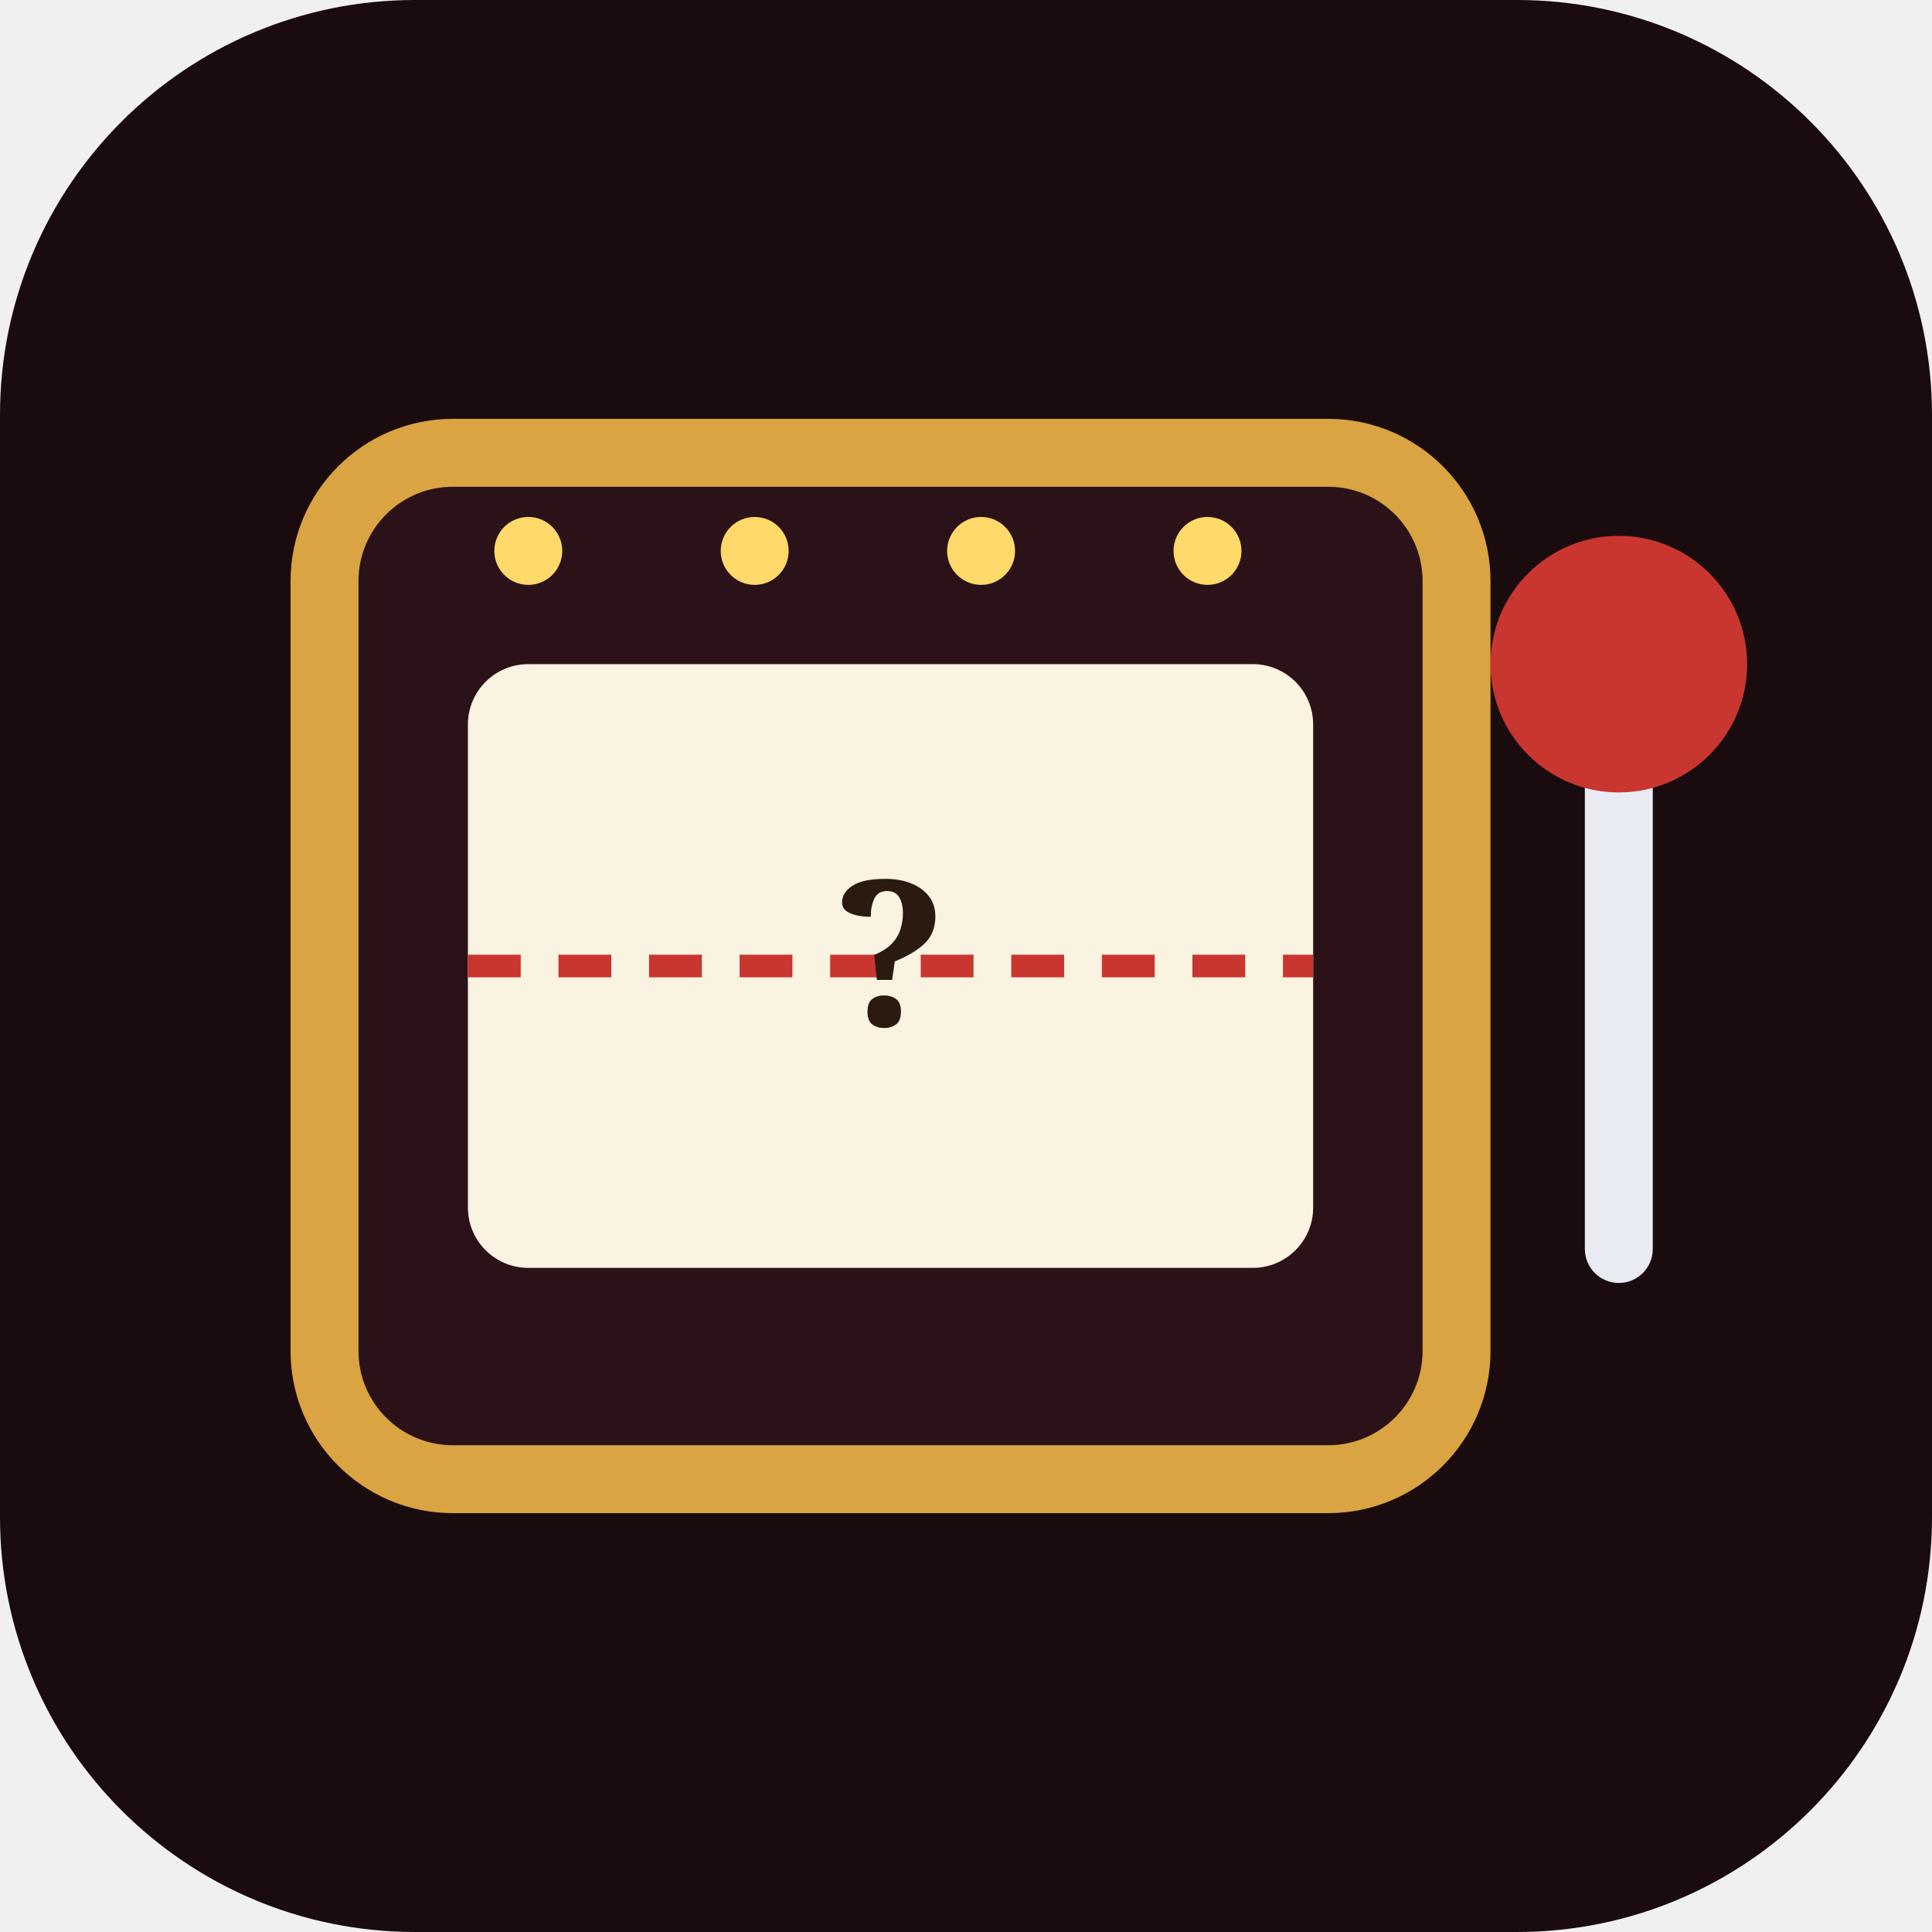
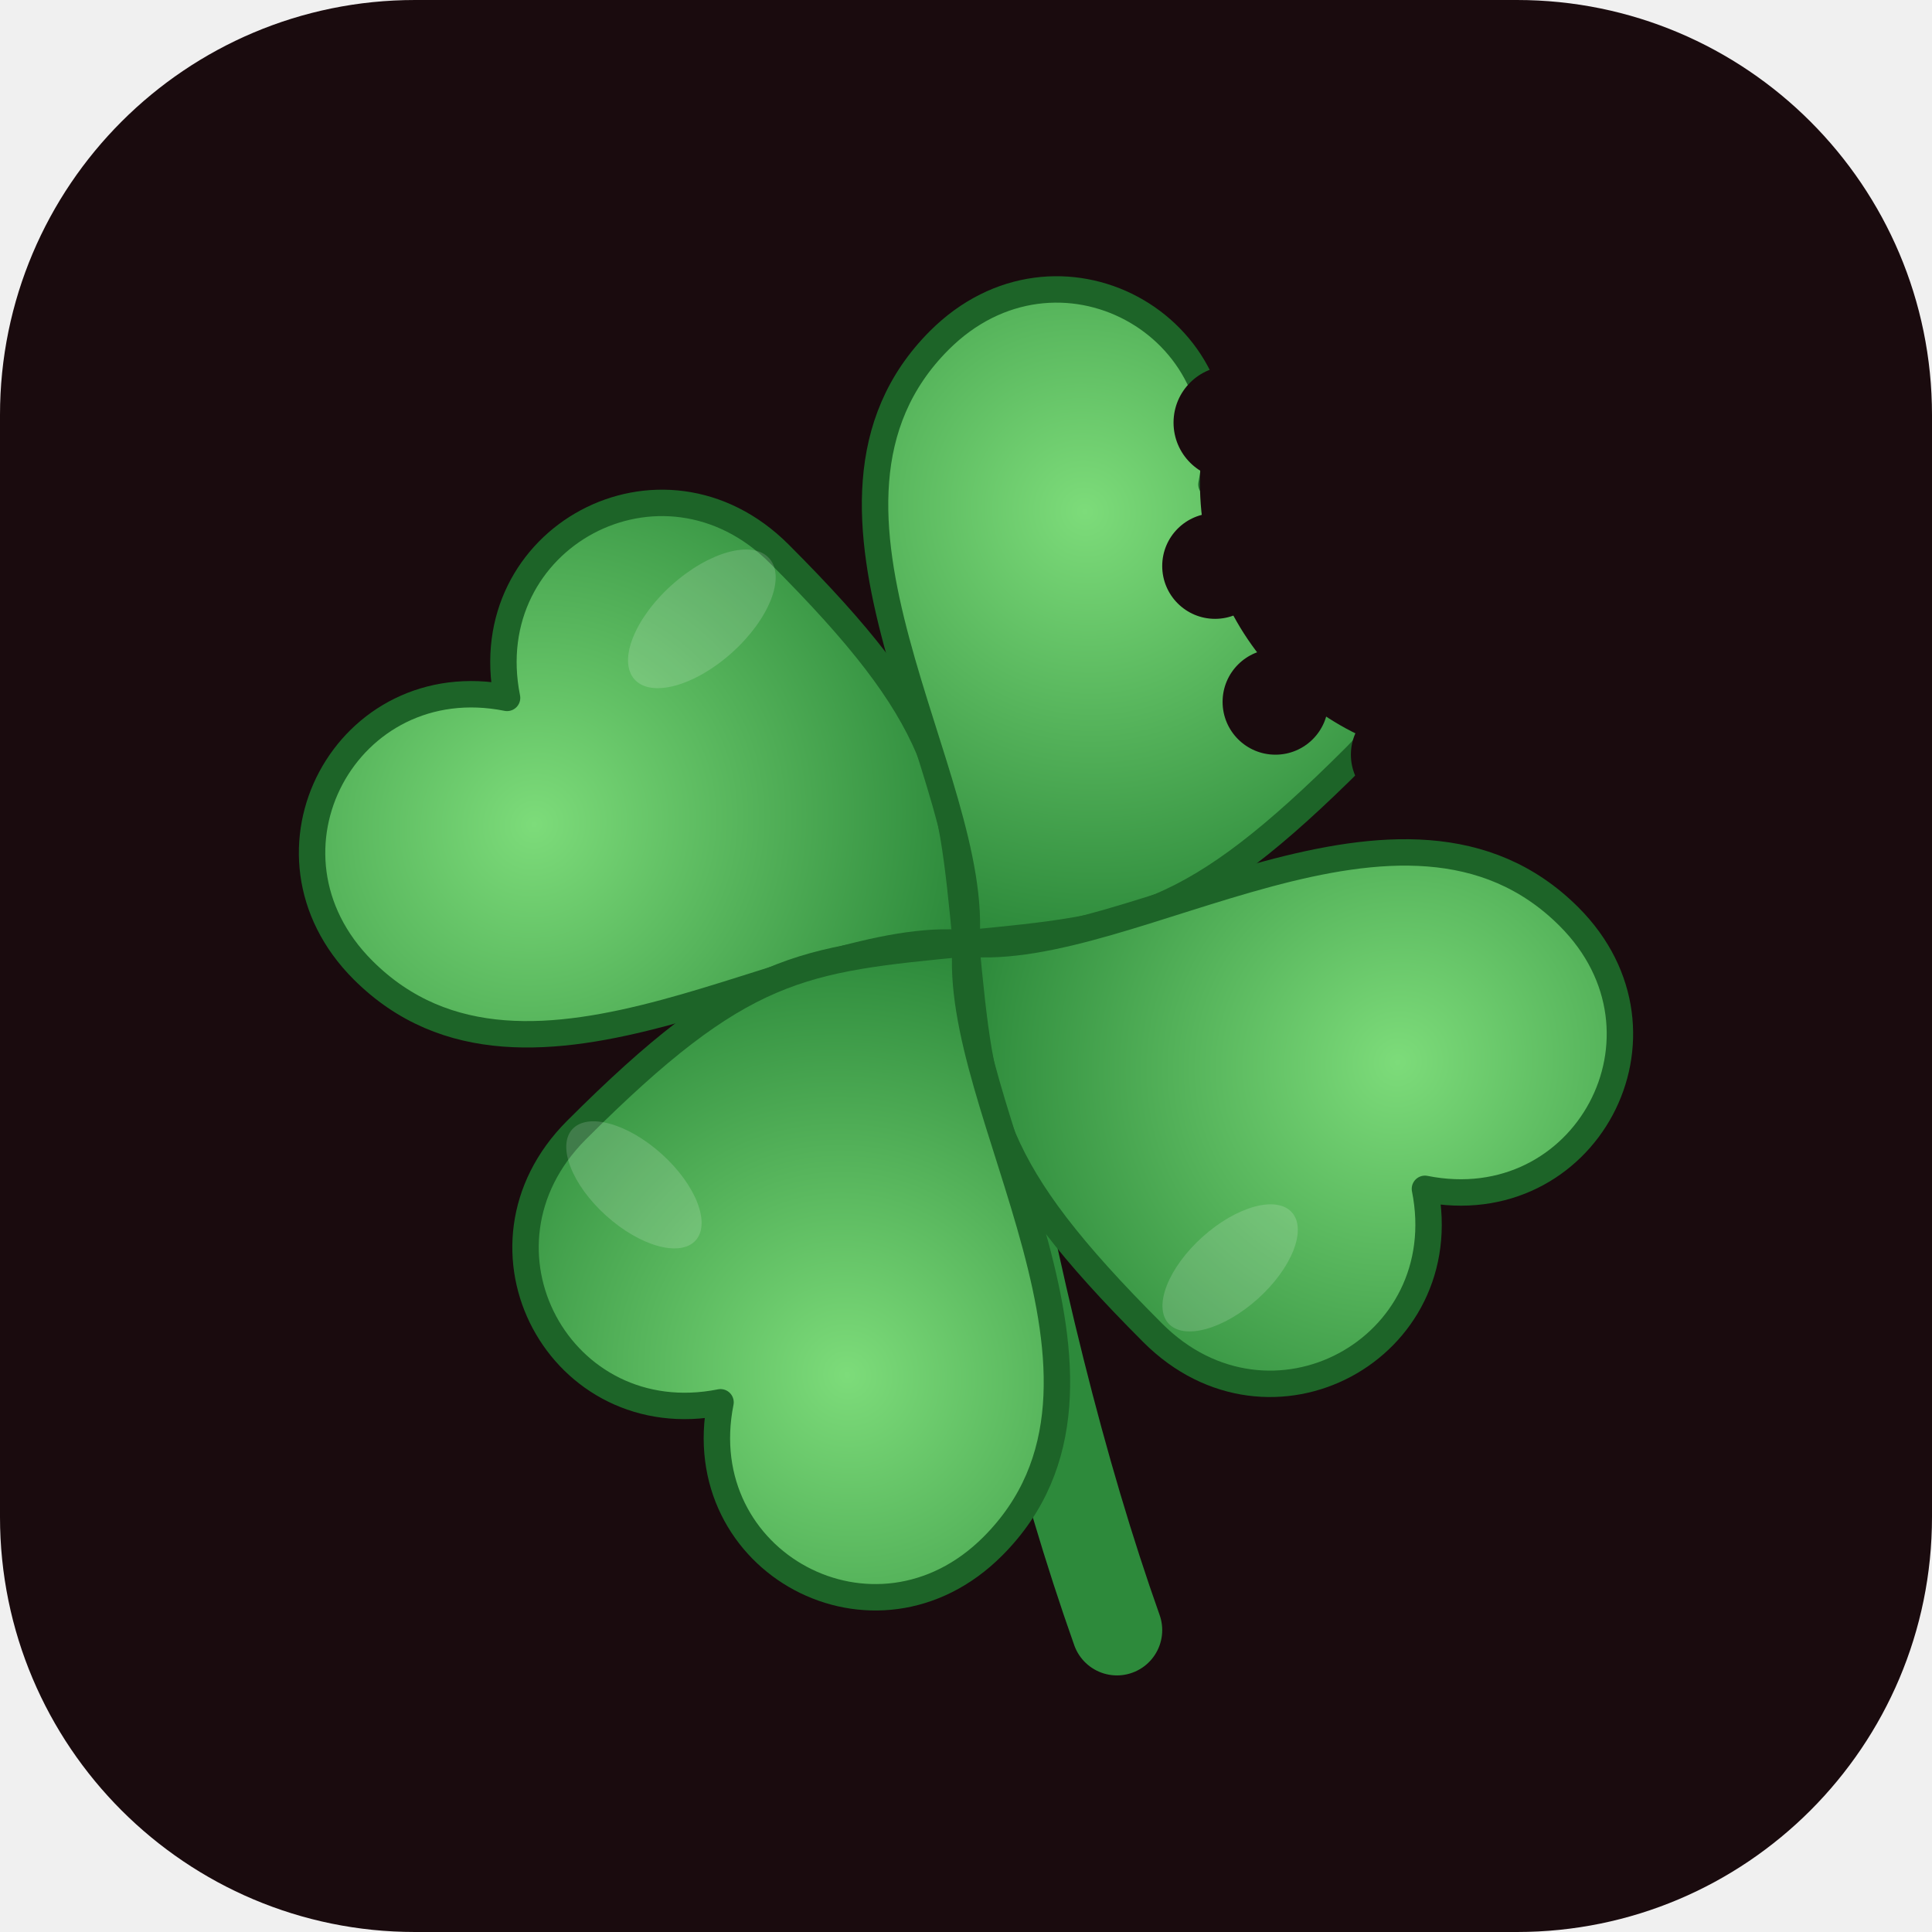
<svg xmlns="http://www.w3.org/2000/svg" viewBox="0 0 512 512">
+   <defs>
+     <radialGradient id="leaf" cx="38%" cy="32%" r="75%">
+       <stop offset="0" stop-color="#7ddc7a" />
+       <stop offset="1" stop-color="#2d8a3b" />
+     </radialGradient>
+     <path id="lf" d="M0 0 C -28 -34 -118 -46 -118 -108 C -118 -152 -64 -168 -40 -132 C -16 -168 38 -152 38 -108 C 38 -46 28 -34 0 0 Z" />
+     <mask id="bite" maskUnits="userSpaceOnUse" x="0" y="0" width="512" height="512">
+       <rect width="512" height="512" fill="#fff" />
+       <circle cx="392" cy="128" r="74" fill="#000" />
+       <circle cx="326" cy="112" r="15" fill="#000" />
+       <circle cx="322" cy="150" r="14" fill="#000" />
+       <circle cx="338" cy="186" r="14" fill="#000" />
+       <circle cx="372" cy="200" r="14" fill="#000" />
+       <circle cx="408" cy="200" r="13" fill="#000" />
+     </mask>
+   </defs>
  <rect width="512" height="512" rx="110" fill="#1a0b0e" />
-   <rect x="86" y="120" width="300" height="272" rx="34" fill="#2b1218" stroke="#d9a441" stroke-width="18" />
-   <rect x="124" y="176" width="224" height="160" rx="16" fill="#fbf3e2" />
-   <line x1="124" y1="256" x2="348" y2="256" stroke="#c8362f" stroke-width="6" stroke-dasharray="14 10" />
-   <text x="236" y="272" text-anchor="middle" font-family="Georgia, serif" font-weight="700" font-size="54" fill="#2a1a10">?</text>
-   <rect x="420" y="190" width="18" height="150" rx="9" fill="#e8ecf2" />
-   <circle cx="429" cy="176" r="34" fill="#c8362f" />
-   <circle cx="140" cy="146" r="9" fill="#ffd96a" />
-   <circle cx="200" cy="146" r="9" fill="#ffd96a" />
-   <circle cx="260" cy="146" r="9" fill="#ffd96a" />
-   <circle cx="320" cy="146" r="9" fill="#ffd96a" />
+   <g mask="url(#bite)">
+     <g transform="translate(256 250)">
+       <path d="M2 30 Q 18 120 40 182" stroke="#2d8a3b" stroke-width="24" stroke-linecap="round" fill="none" />
+       <g fill="url(#leaf)" stroke="#1d6428" stroke-width="7" stroke-linejoin="round">
+         <use href="#lf" transform="rotate(-45)" />
+         <use href="#lf" transform="rotate(45)" />
+         <use href="#lf" transform="rotate(135)" />
+         <use href="#lf" transform="rotate(225)" />
+       </g>
+       <g fill="#fff" opacity=".16">
+         <ellipse cx="-70" cy="-86" rx="24" ry="12" transform="rotate(-42 -70 -86)" />
+         <ellipse cx="-88" cy="64" rx="22" ry="11" transform="rotate(42 -88 64)" />
+         <ellipse cx="70" cy="86" rx="22" ry="11" transform="rotate(-42 70 86)" />
+       </g>
+     </g>
+   </g>
</svg>
